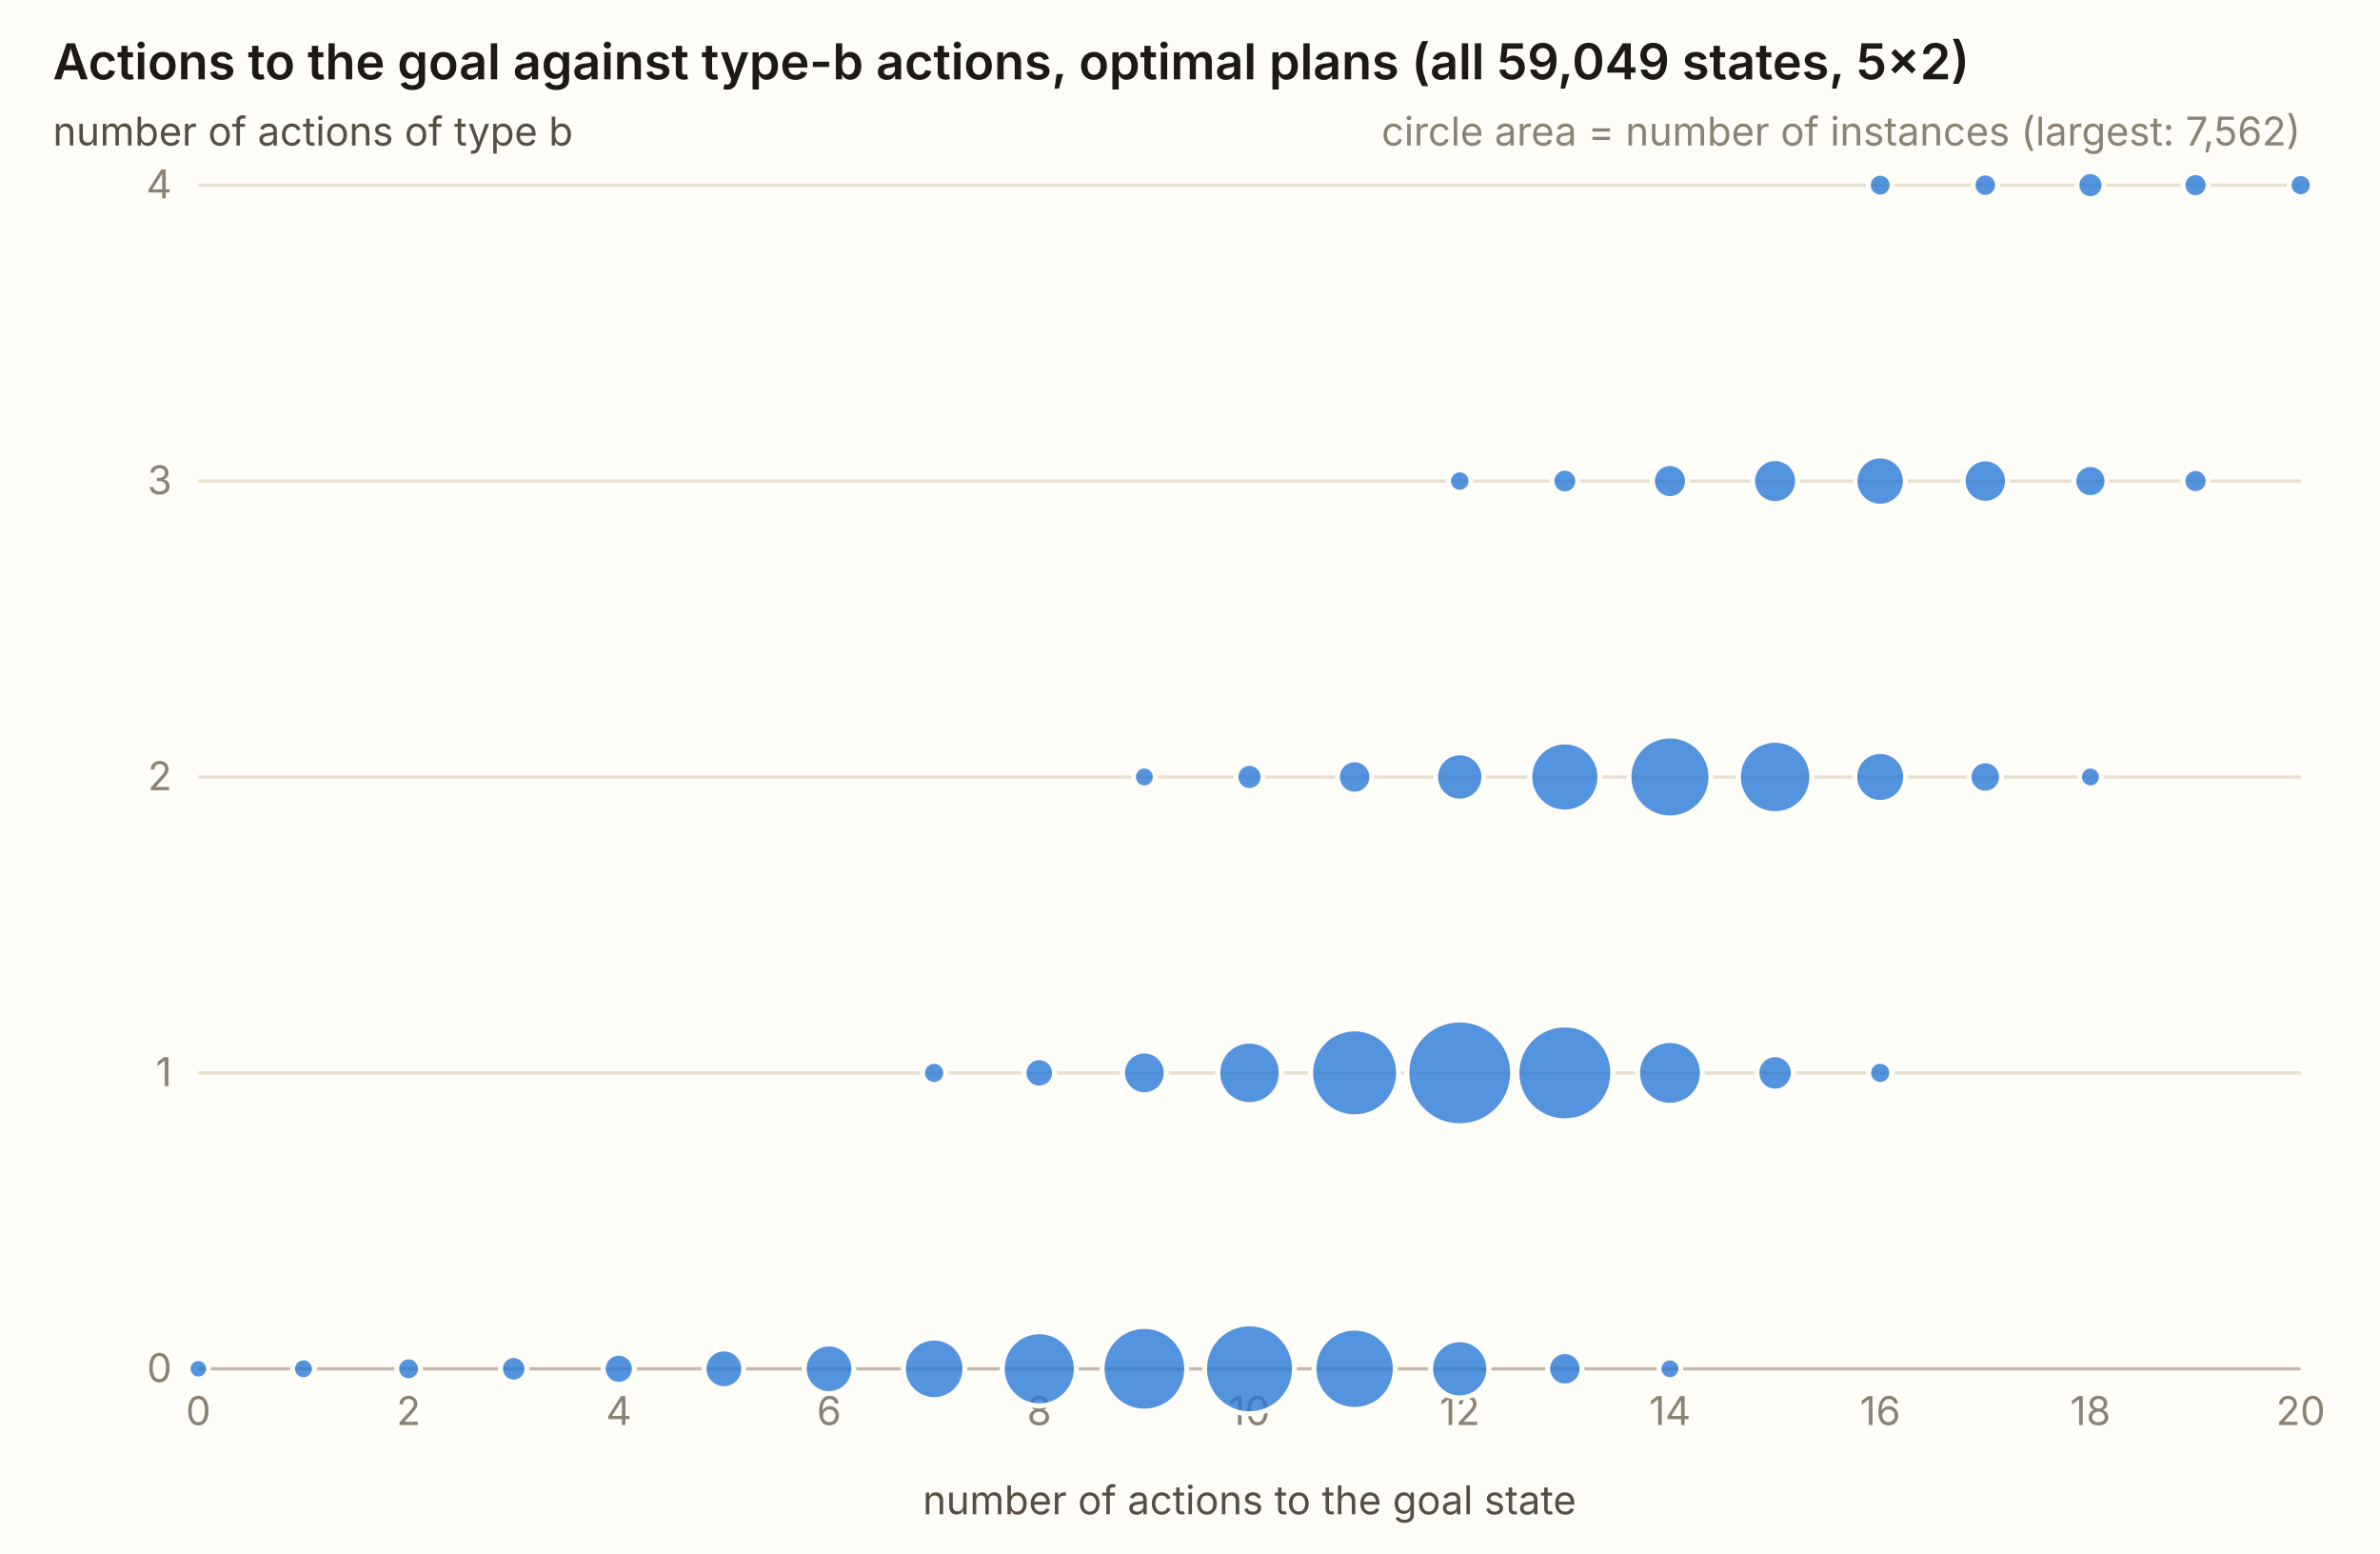
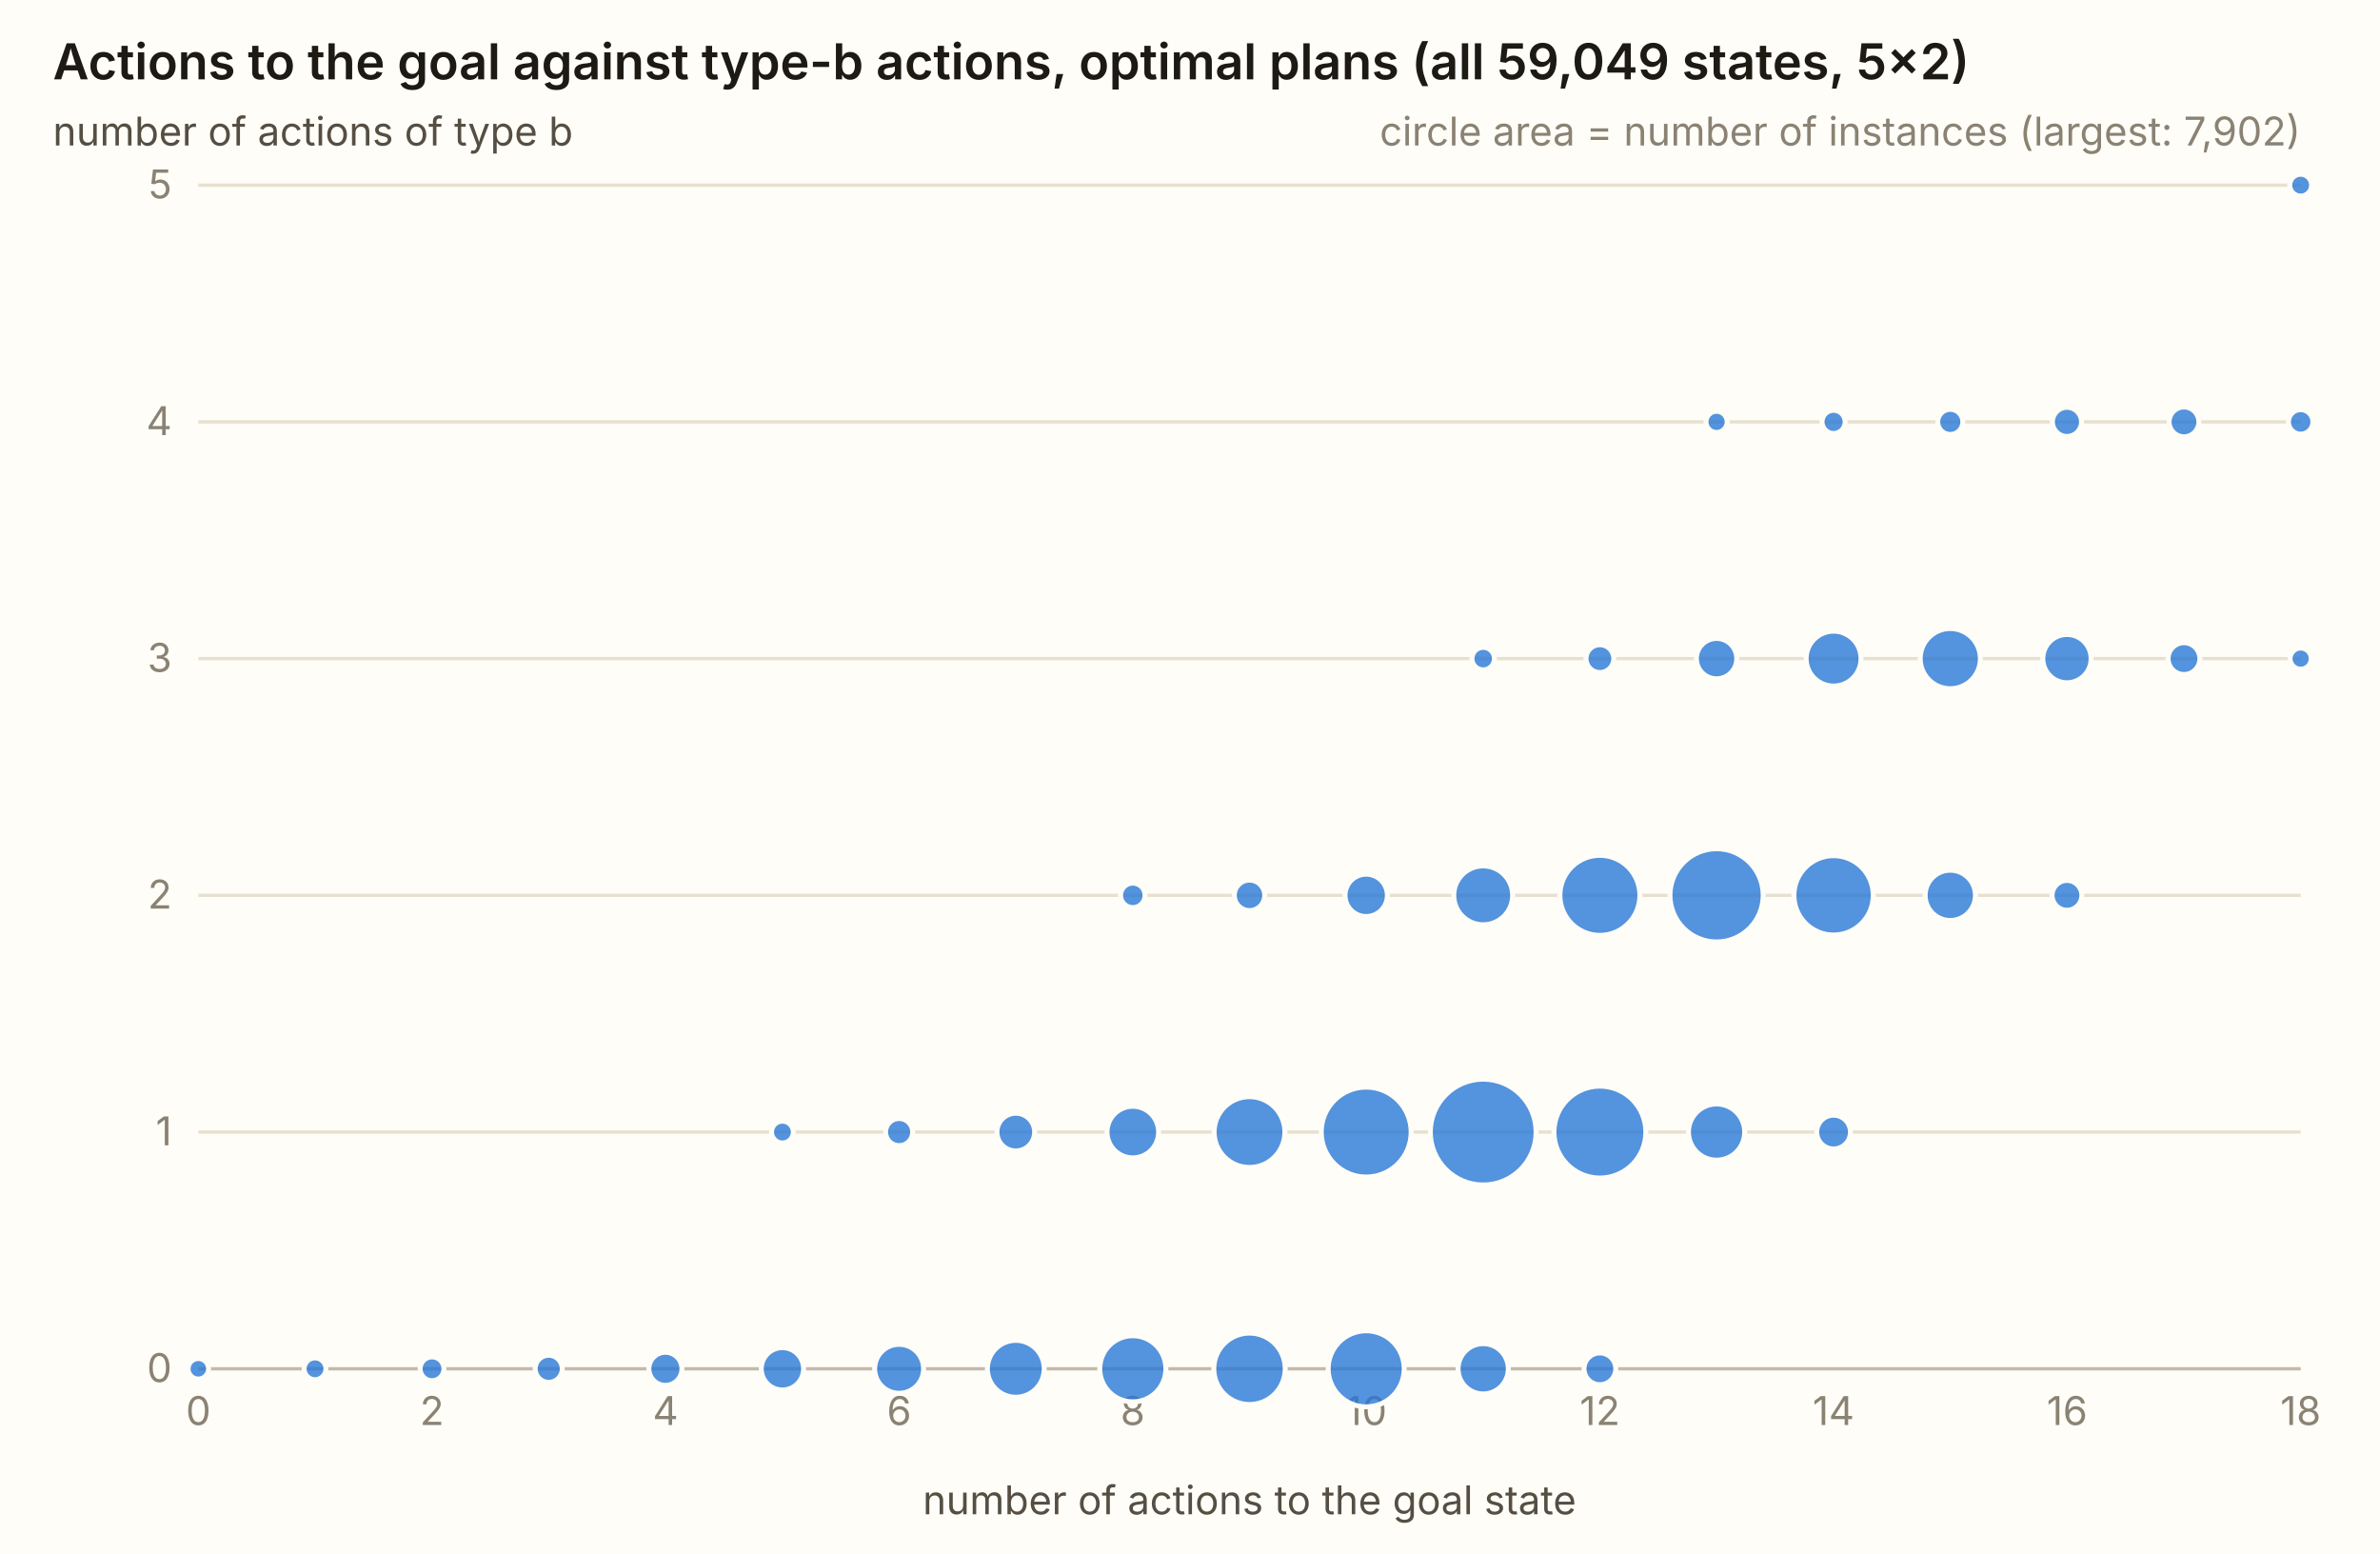
<svg xmlns="http://www.w3.org/2000/svg" viewBox="0 0 720 470" width="720" height="470" font-family="system-ui, -apple-system, Segoe UI, sans-serif" font-size="12">
  <rect width="720" height="470" fill="#fffdf8" />
  <text x="16" y="24" font-size="15" font-weight="600" fill="#1d1a14">Actions to the goal against type-b actions, optimal plans (all 59,049 states, 5×2)</text>
  <text x="16" y="44" fill="#554e42">number of actions of type b</text>
  <line x1="60" x2="696" y1="414" y2="414" stroke="#c3bba8" />
  <text x="52" y="418" text-anchor="end" fill="#8a8273">0</text>
-   <line x1="60" x2="696" y1="324.5" y2="324.5" stroke="#e8e0cf" />
-   <text x="52" y="328.5" text-anchor="end" fill="#8a8273">1</text>
-   <line x1="60" x2="696" y1="235" y2="235" stroke="#e8e0cf" />
-   <text x="52" y="239" text-anchor="end" fill="#8a8273">2</text>
-   <line x1="60" x2="696" y1="145.5" y2="145.5" stroke="#e8e0cf" />
-   <text x="52" y="149.5" text-anchor="end" fill="#8a8273">3</text>
+   <line x1="60" x2="696" y1="342.4" y2="342.4" stroke="#e8e0cf" />
+   <text x="52" y="346.4" text-anchor="end" fill="#8a8273">1</text>
+   <line x1="60" x2="696" y1="270.8" y2="270.8" stroke="#e8e0cf" />
+   <text x="52" y="274.8" text-anchor="end" fill="#8a8273">2</text>
+   <line x1="60" x2="696" y1="199.2" y2="199.2" stroke="#e8e0cf" />
+   <text x="52" y="203.2" text-anchor="end" fill="#8a8273">3</text>
+   <line x1="60" x2="696" y1="127.6" y2="127.6" stroke="#e8e0cf" />
+   <text x="52" y="131.6" text-anchor="end" fill="#8a8273">4</text>
  <line x1="60" x2="696" y1="56" y2="56" stroke="#e8e0cf" />
-   <text x="52" y="60" text-anchor="end" fill="#8a8273">4</text>
+   <text x="52" y="60" text-anchor="end" fill="#8a8273">5</text>
  <text x="60" y="431" text-anchor="middle" fill="#8a8273">0</text>
-   <text x="123.6" y="431" text-anchor="middle" fill="#8a8273">2</text>
-   <text x="187.2" y="431" text-anchor="middle" fill="#8a8273">4</text>
-   <text x="250.8" y="431" text-anchor="middle" fill="#8a8273">6</text>
-   <text x="314.4" y="431" text-anchor="middle" fill="#8a8273">8</text>
-   <text x="378" y="431" text-anchor="middle" fill="#8a8273">10</text>
-   <text x="441.6" y="431" text-anchor="middle" fill="#8a8273">12</text>
-   <text x="505.2" y="431" text-anchor="middle" fill="#8a8273">14</text>
-   <text x="568.8" y="431" text-anchor="middle" fill="#8a8273">16</text>
-   <text x="632.4" y="431" text-anchor="middle" fill="#8a8273">18</text>
-   <text x="696" y="431" text-anchor="middle" fill="#8a8273">20</text>
-   <circle cx="441.6" cy="324.5" r="16.0" fill="#2a78d6" fill-opacity="0.8" stroke="#fffdf8" stroke-width="1.5" />
-   <circle cx="473.4" cy="324.5" r="14.5" fill="#2a78d6" fill-opacity="0.8" stroke="#fffdf8" stroke-width="1.5" />
-   <circle cx="378.0" cy="414.0" r="13.6" fill="#2a78d6" fill-opacity="0.8" stroke="#fffdf8" stroke-width="1.5" />
-   <circle cx="409.8" cy="324.5" r="13.3" fill="#2a78d6" fill-opacity="0.8" stroke="#fffdf8" stroke-width="1.5" />
-   <circle cx="346.2" cy="414.0" r="12.8" fill="#2a78d6" fill-opacity="0.8" stroke="#fffdf8" stroke-width="1.5" />
-   <circle cx="505.2" cy="235.0" r="12.4" fill="#2a78d6" fill-opacity="0.8" stroke="#fffdf8" stroke-width="1.5" />
-   <circle cx="409.8" cy="414.0" r="12.3" fill="#2a78d6" fill-opacity="0.8" stroke="#fffdf8" stroke-width="1.5" />
-   <circle cx="314.4" cy="414.0" r="11.2" fill="#2a78d6" fill-opacity="0.8" stroke="#fffdf8" stroke-width="1.5" />
-   <circle cx="537.0" cy="235.0" r="11.1" fill="#2a78d6" fill-opacity="0.8" stroke="#fffdf8" stroke-width="1.5" />
-   <circle cx="473.4" cy="235.0" r="10.6" fill="#2a78d6" fill-opacity="0.8" stroke="#fffdf8" stroke-width="1.5" />
-   <circle cx="505.2" cy="324.5" r="9.8" fill="#2a78d6" fill-opacity="0.8" stroke="#fffdf8" stroke-width="1.5" />
-   <circle cx="378.0" cy="324.5" r="9.6" fill="#2a78d6" fill-opacity="0.8" stroke="#fffdf8" stroke-width="1.5" />
-   <circle cx="282.6" cy="414.0" r="9.3" fill="#2a78d6" fill-opacity="0.8" stroke="#fffdf8" stroke-width="1.5" />
-   <circle cx="441.6" cy="414.0" r="8.8" fill="#2a78d6" fill-opacity="0.8" stroke="#fffdf8" stroke-width="1.5" />
-   <circle cx="568.8" cy="235.0" r="7.7" fill="#2a78d6" fill-opacity="0.8" stroke="#fffdf8" stroke-width="1.5" />
-   <circle cx="568.8" cy="145.5" r="7.6" fill="#2a78d6" fill-opacity="0.8" stroke="#fffdf8" stroke-width="1.5" />
-   <circle cx="250.8" cy="414.0" r="7.5" fill="#2a78d6" fill-opacity="0.8" stroke="#fffdf8" stroke-width="1.5" />
-   <circle cx="441.6" cy="235.0" r="7.3" fill="#2a78d6" fill-opacity="0.8" stroke="#fffdf8" stroke-width="1.5" />
-   <circle cx="537.0" cy="145.5" r="6.8" fill="#2a78d6" fill-opacity="0.8" stroke="#fffdf8" stroke-width="1.5" />
-   <circle cx="600.6" cy="145.5" r="6.7" fill="#2a78d6" fill-opacity="0.8" stroke="#fffdf8" stroke-width="1.5" />
-   <circle cx="346.2" cy="324.5" r="6.6" fill="#2a78d6" fill-opacity="0.8" stroke="#fffdf8" stroke-width="1.5" />
-   <circle cx="219.0" cy="414.0" r="6.0" fill="#2a78d6" fill-opacity="0.8" stroke="#fffdf8" stroke-width="1.5" />
-   <circle cx="537.0" cy="324.5" r="5.5" fill="#2a78d6" fill-opacity="0.8" stroke="#fffdf8" stroke-width="1.5" />
-   <circle cx="505.2" cy="145.5" r="5.3" fill="#2a78d6" fill-opacity="0.8" stroke="#fffdf8" stroke-width="1.5" />
-   <circle cx="409.8" cy="235.0" r="5.2" fill="#2a78d6" fill-opacity="0.8" stroke="#fffdf8" stroke-width="1.5" />
-   <circle cx="473.4" cy="414.0" r="5.2" fill="#2a78d6" fill-opacity="0.8" stroke="#fffdf8" stroke-width="1.5" />
-   <circle cx="632.4" cy="145.5" r="5.0" fill="#2a78d6" fill-opacity="0.8" stroke="#fffdf8" stroke-width="1.5" />
-   <circle cx="600.6" cy="235.0" r="4.9" fill="#2a78d6" fill-opacity="0.8" stroke="#fffdf8" stroke-width="1.5" />
-   <circle cx="187.2" cy="414.0" r="4.7" fill="#2a78d6" fill-opacity="0.8" stroke="#fffdf8" stroke-width="1.5" />
-   <circle cx="314.4" cy="324.5" r="4.6" fill="#2a78d6" fill-opacity="0.8" stroke="#fffdf8" stroke-width="1.5" />
-   <circle cx="632.4" cy="56.0" r="4.1" fill="#2a78d6" fill-opacity="0.8" stroke="#fffdf8" stroke-width="1.5" />
-   <circle cx="378.0" cy="235.0" r="4.1" fill="#2a78d6" fill-opacity="0.8" stroke="#fffdf8" stroke-width="1.5" />
-   <circle cx="155.4" cy="414.0" r="4.0" fill="#2a78d6" fill-opacity="0.8" stroke="#fffdf8" stroke-width="1.5" />
-   <circle cx="473.4" cy="145.5" r="3.9" fill="#2a78d6" fill-opacity="0.8" stroke="#fffdf8" stroke-width="1.5" />
-   <circle cx="664.2" cy="56.0" r="3.8" fill="#2a78d6" fill-opacity="0.8" stroke="#fffdf8" stroke-width="1.5" />
-   <circle cx="664.2" cy="145.5" r="3.8" fill="#2a78d6" fill-opacity="0.8" stroke="#fffdf8" stroke-width="1.5" />
-   <circle cx="600.6" cy="56.0" r="3.7" fill="#2a78d6" fill-opacity="0.8" stroke="#fffdf8" stroke-width="1.5" />
-   <circle cx="568.8" cy="56.0" r="3.6" fill="#2a78d6" fill-opacity="0.8" stroke="#fffdf8" stroke-width="1.5" />
-   <circle cx="123.6" cy="414.0" r="3.6" fill="#2a78d6" fill-opacity="0.8" stroke="#fffdf8" stroke-width="1.5" />
-   <circle cx="568.8" cy="324.5" r="3.5" fill="#2a78d6" fill-opacity="0.8" stroke="#fffdf8" stroke-width="1.5" />
-   <circle cx="282.6" cy="324.5" r="3.5" fill="#2a78d6" fill-opacity="0.8" stroke="#fffdf8" stroke-width="1.5" />
-   <circle cx="696.0" cy="56.0" r="3.5" fill="#2a78d6" fill-opacity="0.8" stroke="#fffdf8" stroke-width="1.5" />
-   <circle cx="441.6" cy="145.5" r="3.4" fill="#2a78d6" fill-opacity="0.8" stroke="#fffdf8" stroke-width="1.5" />
-   <circle cx="505.2" cy="414.0" r="3.3" fill="#2a78d6" fill-opacity="0.8" stroke="#fffdf8" stroke-width="1.5" />
-   <circle cx="91.8" cy="414.0" r="3.3" fill="#2a78d6" fill-opacity="0.8" stroke="#fffdf8" stroke-width="1.5" />
-   <circle cx="346.2" cy="235.0" r="3.3" fill="#2a78d6" fill-opacity="0.8" stroke="#fffdf8" stroke-width="1.5" />
-   <circle cx="632.4" cy="235.0" r="3.3" fill="#2a78d6" fill-opacity="0.8" stroke="#fffdf8" stroke-width="1.5" />
+   <text x="130.667" y="431" text-anchor="middle" fill="#8a8273">2</text>
+   <text x="201.333" y="431" text-anchor="middle" fill="#8a8273">4</text>
+   <text x="272" y="431" text-anchor="middle" fill="#8a8273">6</text>
+   <text x="342.667" y="431" text-anchor="middle" fill="#8a8273">8</text>
+   <text x="413.333" y="431" text-anchor="middle" fill="#8a8273">10</text>
+   <text x="484" y="431" text-anchor="middle" fill="#8a8273">12</text>
+   <text x="554.667" y="431" text-anchor="middle" fill="#8a8273">14</text>
+   <text x="625.333" y="431" text-anchor="middle" fill="#8a8273">16</text>
+   <text x="696" y="431" text-anchor="middle" fill="#8a8273">18</text>
+   <circle cx="448.7" cy="342.4" r="16.0" fill="#2a78d6" fill-opacity="0.8" stroke="#fffdf8" stroke-width="1.5" />
+   <circle cx="519.3" cy="270.8" r="14.1" fill="#2a78d6" fill-opacity="0.8" stroke="#fffdf8" stroke-width="1.5" />
+   <circle cx="484.0" cy="342.4" r="13.9" fill="#2a78d6" fill-opacity="0.8" stroke="#fffdf8" stroke-width="1.5" />
+   <circle cx="413.3" cy="342.4" r="13.6" fill="#2a78d6" fill-opacity="0.8" stroke="#fffdf8" stroke-width="1.5" />
+   <circle cx="484.0" cy="270.8" r="12.1" fill="#2a78d6" fill-opacity="0.8" stroke="#fffdf8" stroke-width="1.5" />
+   <circle cx="554.7" cy="270.8" r="12.0" fill="#2a78d6" fill-opacity="0.8" stroke="#fffdf8" stroke-width="1.5" />
+   <circle cx="413.3" cy="414.0" r="11.5" fill="#2a78d6" fill-opacity="0.8" stroke="#fffdf8" stroke-width="1.5" />
+   <circle cx="378.0" cy="414.0" r="10.8" fill="#2a78d6" fill-opacity="0.8" stroke="#fffdf8" stroke-width="1.5" />
+   <circle cx="378.0" cy="342.4" r="10.7" fill="#2a78d6" fill-opacity="0.8" stroke="#fffdf8" stroke-width="1.5" />
+   <circle cx="342.7" cy="414.0" r="10.0" fill="#2a78d6" fill-opacity="0.8" stroke="#fffdf8" stroke-width="1.5" />
+   <circle cx="590.0" cy="199.2" r="9.1" fill="#2a78d6" fill-opacity="0.8" stroke="#fffdf8" stroke-width="1.5" />
+   <circle cx="448.7" cy="270.8" r="8.9" fill="#2a78d6" fill-opacity="0.8" stroke="#fffdf8" stroke-width="1.5" />
+   <circle cx="307.3" cy="414.0" r="8.6" fill="#2a78d6" fill-opacity="0.8" stroke="#fffdf8" stroke-width="1.5" />
+   <circle cx="519.3" cy="342.4" r="8.5" fill="#2a78d6" fill-opacity="0.8" stroke="#fffdf8" stroke-width="1.5" />
+   <circle cx="554.7" cy="199.2" r="8.3" fill="#2a78d6" fill-opacity="0.8" stroke="#fffdf8" stroke-width="1.5" />
+   <circle cx="342.7" cy="342.4" r="7.8" fill="#2a78d6" fill-opacity="0.8" stroke="#fffdf8" stroke-width="1.5" />
+   <circle cx="448.7" cy="414.0" r="7.6" fill="#2a78d6" fill-opacity="0.8" stroke="#fffdf8" stroke-width="1.5" />
+   <circle cx="590.0" cy="270.8" r="7.6" fill="#2a78d6" fill-opacity="0.8" stroke="#fffdf8" stroke-width="1.5" />
+   <circle cx="272.0" cy="414.0" r="7.4" fill="#2a78d6" fill-opacity="0.8" stroke="#fffdf8" stroke-width="1.5" />
+   <circle cx="625.3" cy="199.2" r="7.3" fill="#2a78d6" fill-opacity="0.8" stroke="#fffdf8" stroke-width="1.5" />
+   <circle cx="413.3" cy="270.8" r="6.4" fill="#2a78d6" fill-opacity="0.8" stroke="#fffdf8" stroke-width="1.5" />
+   <circle cx="236.7" cy="414.0" r="6.4" fill="#2a78d6" fill-opacity="0.8" stroke="#fffdf8" stroke-width="1.5" />
+   <circle cx="519.3" cy="199.2" r="6.1" fill="#2a78d6" fill-opacity="0.8" stroke="#fffdf8" stroke-width="1.5" />
+   <circle cx="307.3" cy="342.4" r="5.7" fill="#2a78d6" fill-opacity="0.8" stroke="#fffdf8" stroke-width="1.5" />
+   <circle cx="554.7" cy="342.4" r="5.1" fill="#2a78d6" fill-opacity="0.8" stroke="#fffdf8" stroke-width="1.5" />
+   <circle cx="201.3" cy="414.0" r="5.0" fill="#2a78d6" fill-opacity="0.8" stroke="#fffdf8" stroke-width="1.5" />
+   <circle cx="484.0" cy="414.0" r="4.8" fill="#2a78d6" fill-opacity="0.8" stroke="#fffdf8" stroke-width="1.5" />
+   <circle cx="660.7" cy="199.2" r="4.8" fill="#2a78d6" fill-opacity="0.8" stroke="#fffdf8" stroke-width="1.5" />
+   <circle cx="378.0" cy="270.8" r="4.6" fill="#2a78d6" fill-opacity="0.8" stroke="#fffdf8" stroke-width="1.5" />
+   <circle cx="660.7" cy="127.6" r="4.5" fill="#2a78d6" fill-opacity="0.8" stroke="#fffdf8" stroke-width="1.5" />
+   <circle cx="625.3" cy="270.8" r="4.5" fill="#2a78d6" fill-opacity="0.8" stroke="#fffdf8" stroke-width="1.5" />
+   <circle cx="625.3" cy="127.6" r="4.4" fill="#2a78d6" fill-opacity="0.8" stroke="#fffdf8" stroke-width="1.5" />
+   <circle cx="484.0" cy="199.2" r="4.2" fill="#2a78d6" fill-opacity="0.8" stroke="#fffdf8" stroke-width="1.5" />
+   <circle cx="166.0" cy="414.0" r="4.1" fill="#2a78d6" fill-opacity="0.8" stroke="#fffdf8" stroke-width="1.5" />
+   <circle cx="272.0" cy="342.4" r="4.1" fill="#2a78d6" fill-opacity="0.8" stroke="#fffdf8" stroke-width="1.5" />
+   <circle cx="590.0" cy="127.6" r="3.8" fill="#2a78d6" fill-opacity="0.8" stroke="#fffdf8" stroke-width="1.5" />
+   <circle cx="342.7" cy="270.8" r="3.7" fill="#2a78d6" fill-opacity="0.8" stroke="#fffdf8" stroke-width="1.5" />
+   <circle cx="696.0" cy="127.6" r="3.7" fill="#2a78d6" fill-opacity="0.8" stroke="#fffdf8" stroke-width="1.5" />
+   <circle cx="130.7" cy="414.0" r="3.6" fill="#2a78d6" fill-opacity="0.8" stroke="#fffdf8" stroke-width="1.5" />
+   <circle cx="554.7" cy="127.6" r="3.5" fill="#2a78d6" fill-opacity="0.8" stroke="#fffdf8" stroke-width="1.5" />
+   <circle cx="448.7" cy="199.2" r="3.4" fill="#2a78d6" fill-opacity="0.8" stroke="#fffdf8" stroke-width="1.5" />
+   <circle cx="95.3" cy="414.0" r="3.3" fill="#2a78d6" fill-opacity="0.8" stroke="#fffdf8" stroke-width="1.5" />
+   <circle cx="236.7" cy="342.4" r="3.3" fill="#2a78d6" fill-opacity="0.8" stroke="#fffdf8" stroke-width="1.5" />
+   <circle cx="696.0" cy="56.0" r="3.3" fill="#2a78d6" fill-opacity="0.8" stroke="#fffdf8" stroke-width="1.5" />
+   <circle cx="519.3" cy="127.6" r="3.2" fill="#2a78d6" fill-opacity="0.8" stroke="#fffdf8" stroke-width="1.5" />
+   <circle cx="696.0" cy="199.2" r="3.2" fill="#2a78d6" fill-opacity="0.8" stroke="#fffdf8" stroke-width="1.5" />
  <circle cx="60.0" cy="414.0" r="3.1" fill="#2a78d6" fill-opacity="0.8" stroke="#fffdf8" stroke-width="1.5" />
  <text x="378" y="458" text-anchor="middle" fill="#554e42">number of actions to the goal state</text>
-   <text x="696" y="44" text-anchor="end" fill="#8a8273">circle area = number of instances (largest: 7,562)</text>
+   <text x="696" y="44" text-anchor="end" fill="#8a8273">circle area = number of instances (largest: 7,902)</text>
</svg>
